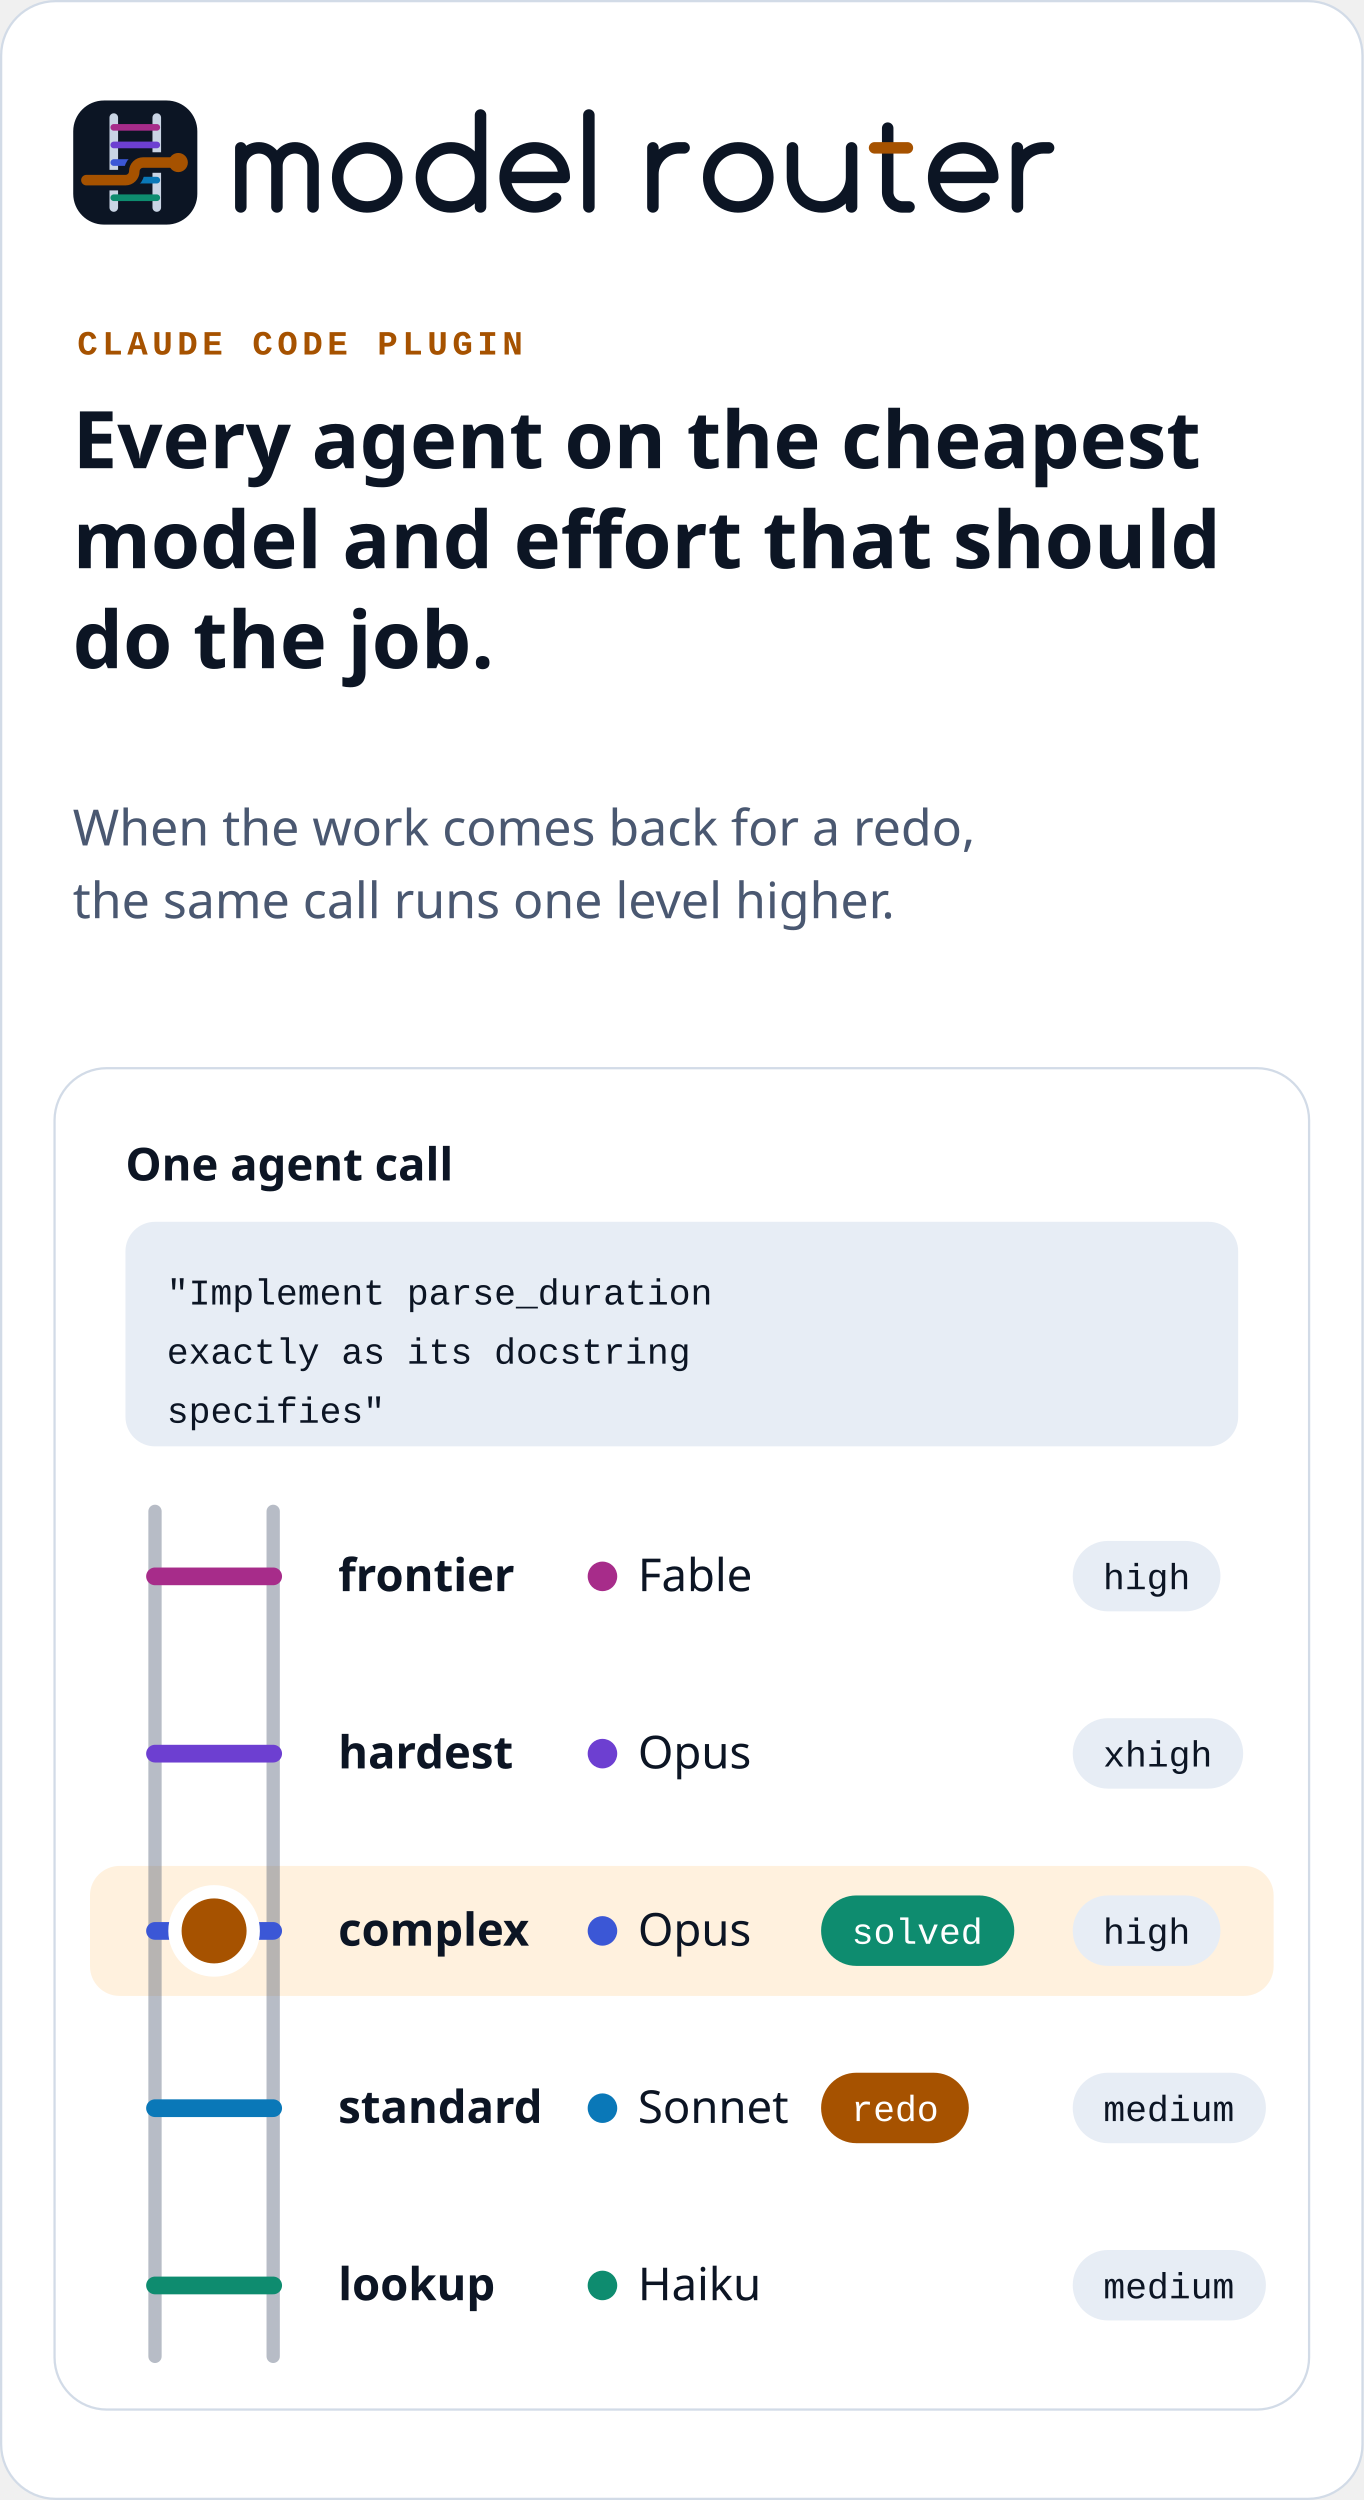
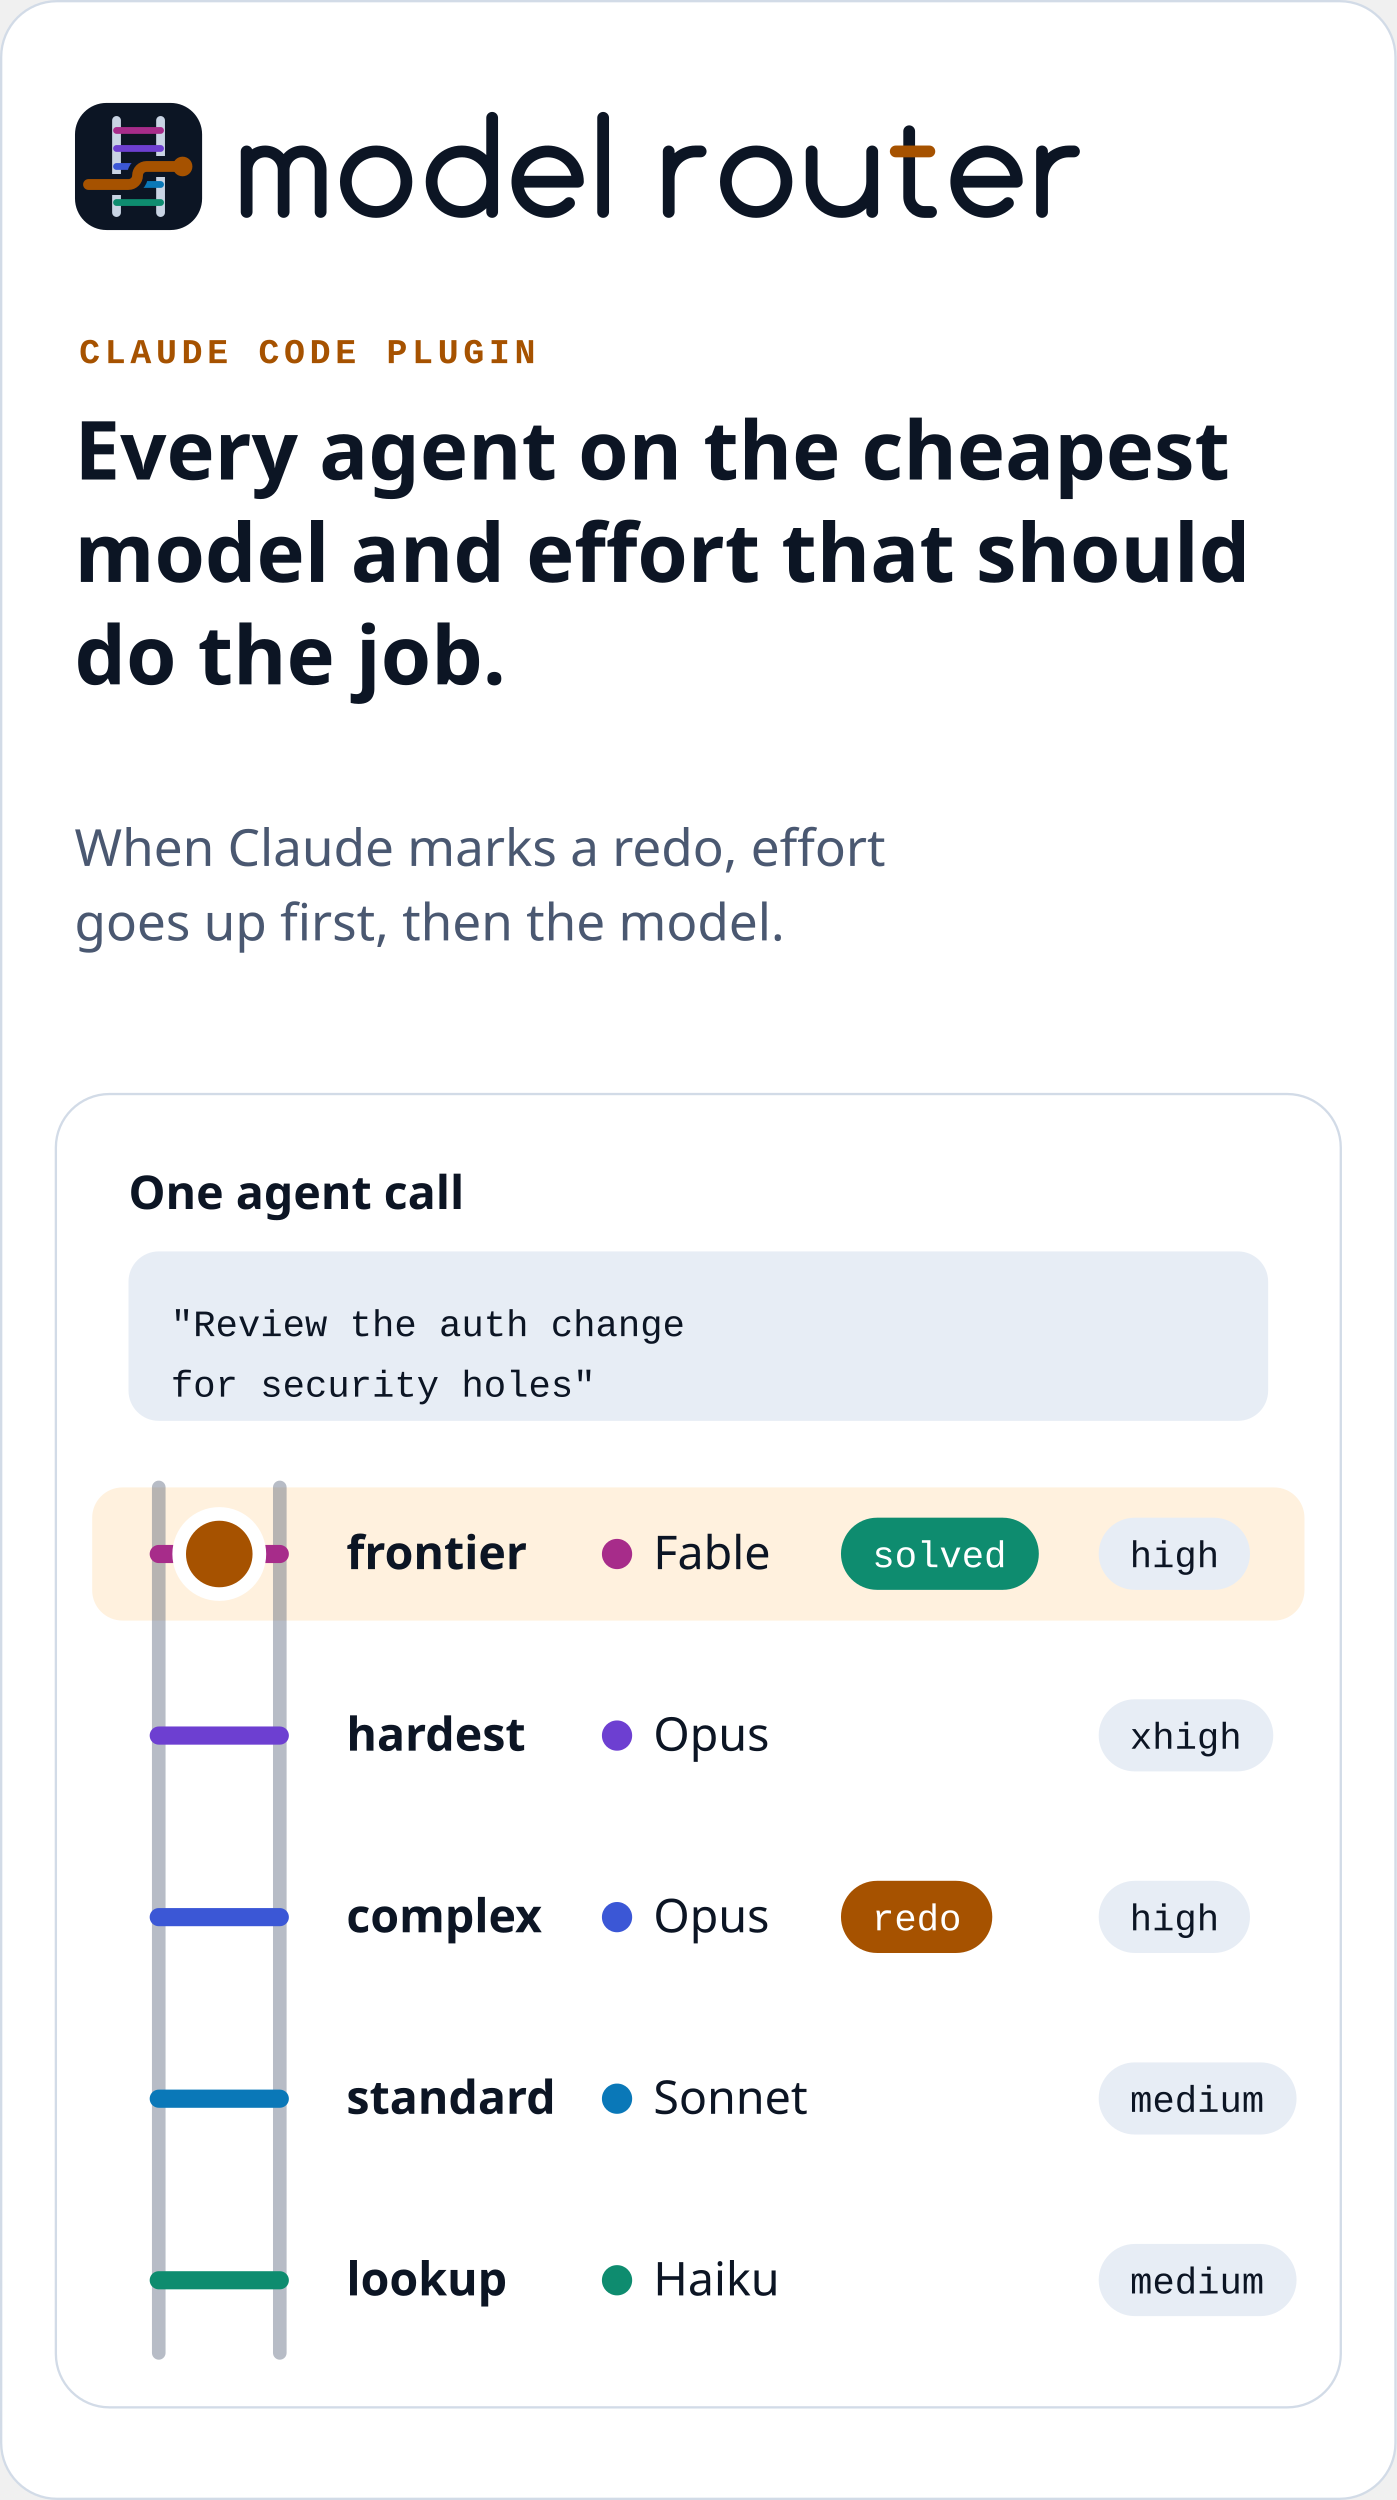
- <svg xmlns="http://www.w3.org/2000/svg" viewBox="0 0 600 1100" width="600" height="1100" role="img" aria-label="Model Router, a Claude Code plugin. An agent call to implement a function runs on Sonnet at medium effort, the standard level. Its result comes back for a redo, so the same call climbs one level to complex, Opus at high effort, and is solved. The ladder runs lookup on Haiku at medium, standard on Sonnet at medium, complex on Opus at high, hardest on Opus at xhigh and frontier on Fable at high.">
-   <style>text{font-family:-apple-system, BlinkMacSystemFont, "Segoe UI", "Noto Sans", Helvetica, Arial, sans-serif}.mono{font-family:ui-monospace, SFMono-Regular, "SF Mono", Menlo, Consolas, "Liberation Mono", monospace}.b{font-weight:600}.rail{stroke:#C9D4E4}.tilehalo{stroke:#0C1524}.bg{fill:#F4F7FB}.card{fill:#FFFFFF;stroke:#D2DBE7}.ink{fill:#0C1524}.mut{fill:#4A5871}.faint{fill:#E7EDF5}.ln{stroke:#D2DBE7}.lnm{stroke:#4A5871}.inks{stroke:#0C1524}.rt{fill:#A65200}.rts{stroke:#A65200}.rtsoft{fill:#FFF1DE}.halo{stroke:#FFFFFF}.haloc{stroke:#F4F7FB}.tile{fill:#0C1524;stroke:#0C1524}.stop0{stop-color:#FFFFFF}.stop1{stop-color:#F4F7FB}.tag{fill:#FFFFFF}.r1{fill:#0E8C6F}.r1s{stroke:#0E8C6F}.r2{fill:#0A78B8}.r2s{stroke:#0A78B8}.r3{fill:#3B57D6}.r3s{stroke:#3B57D6}.r4{fill:#6D3FD1}.r4s{stroke:#6D3FD1}.r5{fill:#A72C8A}.r5s{stroke:#A72C8A}@media (prefers-color-scheme: dark){.bg{fill:#0A101B}.card{fill:#0F1828;stroke:#26344B}.ink{fill:#E7EDF6}.mut{fill:#9BA9BD}.faint{fill:#1A263A}.ln{stroke:#26344B}.lnm{stroke:#9BA9BD}.inks{stroke:#E7EDF6}.rt{fill:#FFB23E}.rts{stroke:#FFB23E}.rtsoft{fill:#33260F}.halo{stroke:#0F1828}.haloc{stroke:#0A101B}.tile{fill:#13203A;stroke:#2C3E60}.stop0{stop-color:#0F1828}.stop1{stop-color:#0A101B}.tag{fill:#0C1524}.r1{fill:#38D3A8}.r1s{stroke:#38D3A8}.r2{fill:#45B4F2}.r2s{stroke:#45B4F2}.r3{fill:#8196FF}.r3s{stroke:#8196FF}.r4{fill:#AA8BFF}.r4s{stroke:#AA8BFF}.r5{fill:#F27BCD}.r5s{stroke:#F27BCD}}.ptoken{animation:pt 10s ease-in-out infinite}@keyframes pt{0%{transform:translate(0px,-262.6px);opacity:0}6%{transform:translate(0px,-262.6px);opacity:1}18%{transform:translate(0px,78px)}44%{transform:translate(0px,78px)}54%{transform:translate(0px,0px)}92%{transform:translate(0px,0px);opacity:1}100%{transform:translate(0px,0px);opacity:0}}.pband{animation:pb 10s ease-in-out infinite}@keyframes pb{0%{transform:translate(0px,78px);opacity:0}14%{transform:translate(0px,78px);opacity:0}20%{transform:translate(0px,78px);opacity:1}44%{transform:translate(0px,78px)}54%{transform:translate(0px,0px)}92%{transform:translate(0px,0px);opacity:1}100%{transform:translate(0px,0px);opacity:0}}.pbrief{animation:pf 10s ease-in-out infinite}@keyframes pf{0%{opacity:0}5%{opacity:1}92%{opacity:1}100%{opacity:0}}.predo{animation:pr 10s ease-in-out infinite}@keyframes pr{0%{opacity:0}30%{opacity:0}34%{opacity:1}92%{opacity:1}100%{opacity:0}}.psolved{animation:ps 10s ease-in-out infinite}@keyframes ps{0%{opacity:0}58%{opacity:0}62%{opacity:1}92%{opacity:1}100%{opacity:0}}@media (prefers-reduced-motion: reduce){*{animation:none!important}}</style>
-   <rect x="0.5" y="0.5" width="599" height="1099" rx="24" class="card" />
+ <svg xmlns="http://www.w3.org/2000/svg" viewBox="0 0 600 1074" width="600" height="1074" role="img" aria-label="Model Router, a Claude Code plugin. An agent call to review an auth change runs on Opus at high effort, the complex level. Its result falls short, so Claude marks a redo and names no model on it. A redo raises effort before it changes model, and this run was already at high, so it moves to the next stronger model, frontier on Fable at high, and is solved. The ladder runs lookup on Haiku at medium, standard on Sonnet at medium, complex on Opus at high, hardest on Opus at xhigh and frontier on Fable at high.">
+   <style>text{font-family:-apple-system, BlinkMacSystemFont, "Segoe UI", "Noto Sans", Helvetica, Arial, sans-serif}.mono{font-family:ui-monospace, SFMono-Regular, "SF Mono", Menlo, Consolas, "Liberation Mono", monospace}.b{font-weight:600}.rail{stroke:#C9D4E4}.tilehalo{stroke:#0C1524}.bg{fill:#F4F7FB}.card{fill:#FFFFFF;stroke:#D2DBE7}.ink{fill:#0C1524}.mut{fill:#4A5871}.faint{fill:#E7EDF5}.ln{stroke:#D2DBE7}.lnm{stroke:#4A5871}.inks{stroke:#0C1524}.rt{fill:#A65200}.rts{stroke:#A65200}.rtsoft{fill:#FFF1DE}.halo{stroke:#FFFFFF}.haloc{stroke:#F4F7FB}.tile{fill:#0C1524;stroke:#0C1524}.stop0{stop-color:#FFFFFF}.stop1{stop-color:#F4F7FB}.tag{fill:#FFFFFF}.r1{fill:#0E8C6F}.r1s{stroke:#0E8C6F}.r2{fill:#0A78B8}.r2s{stroke:#0A78B8}.r3{fill:#3B57D6}.r3s{stroke:#3B57D6}.r4{fill:#6D3FD1}.r4s{stroke:#6D3FD1}.r5{fill:#A72C8A}.r5s{stroke:#A72C8A}@media (prefers-color-scheme: dark){.bg{fill:#0A101B}.card{fill:#0F1828;stroke:#26344B}.ink{fill:#E7EDF6}.mut{fill:#9BA9BD}.faint{fill:#1A263A}.ln{stroke:#26344B}.lnm{stroke:#9BA9BD}.inks{stroke:#E7EDF6}.rt{fill:#FFB23E}.rts{stroke:#FFB23E}.rtsoft{fill:#33260F}.halo{stroke:#0F1828}.haloc{stroke:#0A101B}.tile{fill:#13203A;stroke:#2C3E60}.stop0{stop-color:#0F1828}.stop1{stop-color:#0A101B}.tag{fill:#0C1524}.r1{fill:#38D3A8}.r1s{stroke:#38D3A8}.r2{fill:#45B4F2}.r2s{stroke:#45B4F2}.r3{fill:#8196FF}.r3s{stroke:#8196FF}.r4{fill:#AA8BFF}.r4s{stroke:#AA8BFF}.r5{fill:#F27BCD}.r5s{stroke:#F27BCD}}.ptoken{animation:pt 10s ease-in-out infinite}@keyframes pt{0%{transform:translate(0px,-93.6px);opacity:0}6%{transform:translate(0px,-93.6px);opacity:1}18%{transform:translate(0px,156px)}44%{transform:translate(0px,156px)}54%{transform:translate(0px,0px)}92%{transform:translate(0px,0px);opacity:1}100%{transform:translate(0px,0px);opacity:0}}.pband{animation:pb 10s ease-in-out infinite}@keyframes pb{0%{transform:translate(0px,156px);opacity:0}14%{transform:translate(0px,156px);opacity:0}20%{transform:translate(0px,156px);opacity:1}44%{transform:translate(0px,156px)}54%{transform:translate(0px,0px)}92%{transform:translate(0px,0px);opacity:1}100%{transform:translate(0px,0px);opacity:0}}.pbrief{animation:pf 10s ease-in-out infinite}@keyframes pf{0%{opacity:0}5%{opacity:1}92%{opacity:1}100%{opacity:0}}.predo{animation:pr 10s ease-in-out infinite}@keyframes pr{0%{opacity:0}30%{opacity:0}34%{opacity:1}92%{opacity:1}100%{opacity:0}}.psolved{animation:ps 10s ease-in-out infinite}@keyframes ps{0%{opacity:0}58%{opacity:0}62%{opacity:1}92%{opacity:1}100%{opacity:0}}@media (prefers-reduced-motion: reduce){*{animation:none!important}}</style>
+   <rect x="0.5" y="0.5" width="599" height="1073" rx="24" class="card" />
  <g transform="translate(32 44) scale(0.86)">
    <g transform="translate(0 0) scale(1)">
      <rect x="1" y="1" width="62" height="62" rx="15" class="tile" stroke-width="1.5" />
      <path d="M21 9V55M43 9V55" class="rail" stroke-width="4.4" stroke-linecap="round" fill="none" />
      <path d="M21 14H43" class="r5s" stroke-width="3.4" stroke-linecap="round" />
      <path d="M21 23H43" class="r4s" stroke-width="3.4" stroke-linecap="round" />
      <path d="M21 32H43" class="r3s" stroke-width="3.4" stroke-linecap="round" />
      <path d="M21 41H43" class="r2s" stroke-width="3.4" stroke-linecap="round" />
      <path d="M21 50H43" class="r1s" stroke-width="3.4" stroke-linecap="round" />
      <path d="M7 41H27A4.5 4.5 0 0 0 31.5 36.5A4.5 4.5 0 0 1 36 32H51" class="tilehalo" stroke-width="10.5" fill="none" stroke-linecap="round" />
      <path d="M7 41H27A4.5 4.5 0 0 0 31.5 36.5A4.5 4.5 0 0 1 36 32H51" class="rts" stroke-width="5.4" fill="none" stroke-linecap="round" stroke-linejoin="round" />
      <circle cx="54" cy="32" r="4.9" class="rt" />
    </g>
    <g transform="translate(86 6) scale(0.84)">
      <path d="M0 22V58M0 33A11 11 0 0 1 22 33V58M22 33A11 11 0 0 1 44 33V58M59 40A18 18 0 1 0 95 40A18 18 0 1 0 59 40M110 40A18 18 0 1 0 146 40A18 18 0 1 0 110 40M146 2V58M161 40H197A18 18 0 1 0 191.73 52.73M212 2V58M251 22V58M251 38A16 16 0 0 1 267 22H270M285 40A18 18 0 1 0 321 40A18 18 0 1 0 285 40M336 22V40A18 18 0 0 0 372 40M372 22V58M394 10V49A9 9 0 0 0 403 58H407M422 40H458A18 18 0 1 0 452.73 52.73M473 22V58M473 38A16 16 0 0 1 489 22H492" class="inks" fill="none" stroke-width="7" stroke-linecap="round" stroke-linejoin="round" />
      <path d="M386 22H406" class="rts" fill="none" stroke-width="7" stroke-linecap="round" stroke-linejoin="round" />
    </g>
  </g>
  <text x="34" y="156" class="mono rt b" font-size="15" letter-spacing="2">CLAUDE CODE PLUGIN</text>
  <text x="32" y="206" class="ink b" font-size="35">Every agent on the cheapest</text>
  <text x="32" y="250" class="ink b" font-size="35">model and effort that should</text>
  <text x="32" y="294" class="ink b" font-size="35">do the job.</text>
-   <text x="32" y="372" class="mut" font-size="22">When the work comes back for a redo,</text>
-   <text x="32" y="404" class="mut" font-size="22">the same call runs one level higher.</text>
-   <rect x="24" y="470" width="552" height="590.2" rx="23" class="card" stroke-width="1" />
+   <text x="32" y="372" class="mut" font-size="22">When Claude marks a redo, effort</text>
+   <text x="32" y="404" class="mut" font-size="22">goes up first, then the model.</text>
+   <rect x="24" y="470" width="552" height="564.2" rx="23" class="card" stroke-width="1" />
  <text x="55.2" y="519.4" class="ink b" font-size="20">One agent call</text>
  <g class="pbrief">
-     <rect x="55.2" y="537.6" width="489.6" height="98.8" rx="13" class="faint" stroke-width="0" />
-     <text x="73.4" y="574" class="mono ink" font-size="16">"Implement parse_duration</text>
-     <text x="73.4" y="600" class="mono ink" font-size="16">exactly as its docstring</text>
-     <text x="73.4" y="626" class="mono ink" font-size="16">specifies"</text>
+     <rect x="55.2" y="537.6" width="489.6" height="72.8" rx="13" class="faint" stroke-width="0" />
+     <text x="73.4" y="574" class="mono ink" font-size="16">"Review the auth change</text>
+     <text x="73.4" y="600" class="mono ink" font-size="16">for security holes"</text>
  </g>
-   <rect x="39.6" y="821" width="520.8" height="57.2" rx="13" class="rtsoft pband" />
-   <path d="M68.2 665V1036.8M120.2 665V1036.8" class="lnm" stroke-width="5.85" stroke-linecap="round" opacity="0.4" />
-   <path d="M68.2 1005.6H120.2" class="r1s" stroke-width="7.8" stroke-linecap="round" />
-   <text x="148.8" y="1012.1" class="ink b" font-size="20">lookup</text>
-   <circle cx="265.08" cy="1005.6" r="6.5" class="r1" />
-   <text x="280.68" y="1012.1" class="ink" font-size="20">Haiku</text>
-   <rect x="472" y="990" width="85" height="31" rx="15.5" class="faint" />
-   <text x="514.28" y="1011.26" class="mono ink" font-size="16" text-anchor="middle">medium</text>
-   <path d="M68.2 927.6H120.2" class="r2s" stroke-width="7.8" stroke-linecap="round" />
-   <text x="148.8" y="934.1" class="ink b" font-size="20">standard</text>
-   <circle cx="265.08" cy="927.6" r="6.5" class="r2" />
-   <text x="280.68" y="934.1" class="ink" font-size="20">Sonnet</text>
-   <rect x="472" y="912" width="85" height="31" rx="15.5" class="faint" />
-   <text x="514.28" y="933.26" class="mono ink" font-size="16" text-anchor="middle">medium</text>
-   <path d="M68.2 849.6H120.2" class="r3s" stroke-width="7.8" stroke-linecap="round" />
-   <text x="148.8" y="856.1" class="ink b" font-size="20">complex</text>
-   <circle cx="265.08" cy="849.6" r="6.5" class="r3" />
-   <text x="280.68" y="856.1" class="ink" font-size="20">Opus</text>
-   <rect x="472" y="834" width="65" height="31" rx="15.5" class="faint" />
-   <text x="504.52" y="855.26" class="mono ink" font-size="16" text-anchor="middle">high</text>
-   <path d="M68.2 771.6H120.2" class="r4s" stroke-width="7.8" stroke-linecap="round" />
-   <text x="148.8" y="778.1" class="ink b" font-size="20">hardest</text>
-   <circle cx="265.08" cy="771.6" r="6.5" class="r4" />
-   <text x="280.68" y="778.1" class="ink" font-size="20">Opus</text>
-   <rect x="472" y="756" width="75" height="31" rx="15.5" class="faint" />
-   <text x="509.4" y="777.26" class="mono ink" font-size="16" text-anchor="middle">xhigh</text>
-   <path d="M68.2 693.6H120.2" class="r5s" stroke-width="7.8" stroke-linecap="round" />
-   <text x="148.8" y="700.1" class="ink b" font-size="20">frontier</text>
-   <circle cx="265.08" cy="693.6" r="6.5" class="r5" />
-   <text x="280.68" y="700.1" class="ink" font-size="20">Fable</text>
-   <rect x="472" y="678" width="65" height="31" rx="15.5" class="faint" />
-   <text x="504.52" y="699.26" class="mono ink" font-size="16" text-anchor="middle">high</text>
+   <rect x="39.6" y="639" width="520.8" height="57.2" rx="13" class="rtsoft pband" />
+   <path d="M68.2 639V1010.8M120.2 639V1010.8" class="lnm" stroke-width="5.85" stroke-linecap="round" opacity="0.4" />
+   <path d="M68.2 979.6H120.2" class="r1s" stroke-width="7.8" stroke-linecap="round" />
+   <text x="148.8" y="986.1" class="ink b" font-size="20">lookup</text>
+   <circle cx="265.08" cy="979.6" r="6.5" class="r1" />
+   <text x="280.68" y="986.1" class="ink" font-size="20">Haiku</text>
+   <rect x="472" y="964" width="85" height="31" rx="15.5" class="faint" />
+   <text x="514.28" y="985.26" class="mono ink" font-size="16" text-anchor="middle">medium</text>
+   <path d="M68.2 901.6H120.2" class="r2s" stroke-width="7.8" stroke-linecap="round" />
+   <text x="148.8" y="908.1" class="ink b" font-size="20">standard</text>
+   <circle cx="265.08" cy="901.6" r="6.5" class="r2" />
+   <text x="280.68" y="908.1" class="ink" font-size="20">Sonnet</text>
+   <rect x="472" y="886" width="85" height="31" rx="15.5" class="faint" />
+   <text x="514.28" y="907.26" class="mono ink" font-size="16" text-anchor="middle">medium</text>
+   <path d="M68.2 823.6H120.2" class="r3s" stroke-width="7.8" stroke-linecap="round" />
+   <text x="148.8" y="830.1" class="ink b" font-size="20">complex</text>
+   <circle cx="265.08" cy="823.6" r="6.5" class="r3" />
+   <text x="280.68" y="830.1" class="ink" font-size="20">Opus</text>
+   <rect x="472" y="808" width="65" height="31" rx="15.5" class="faint" />
+   <text x="504.52" y="829.26" class="mono ink" font-size="16" text-anchor="middle">high</text>
+   <path d="M68.2 745.6H120.2" class="r4s" stroke-width="7.8" stroke-linecap="round" />
+   <text x="148.8" y="752.1" class="ink b" font-size="20">hardest</text>
+   <circle cx="265.08" cy="745.6" r="6.5" class="r4" />
+   <text x="280.68" y="752.1" class="ink" font-size="20">Opus</text>
+   <rect x="472" y="730" width="75" height="31" rx="15.5" class="faint" />
+   <text x="509.4" y="751.26" class="mono ink" font-size="16" text-anchor="middle">xhigh</text>
+   <path d="M68.2 667.6H120.2" class="r5s" stroke-width="7.8" stroke-linecap="round" />
+   <text x="148.8" y="674.1" class="ink b" font-size="20">frontier</text>
+   <circle cx="265.08" cy="667.6" r="6.5" class="r5" />
+   <text x="280.68" y="674.1" class="ink" font-size="20">Fable</text>
+   <rect x="472" y="652" width="65" height="31" rx="15.5" class="faint" />
+   <text x="504.52" y="673.26" class="mono ink" font-size="16" text-anchor="middle">high</text>
  <g class="predo">
-     <rect x="361.28" y="912" width="65" height="31" rx="15.5" class="rt" />
-     <text x="393.8" y="933.26" class="mono tag" font-size="16" text-anchor="middle">redo</text>
+     <rect x="361.28" y="808" width="65" height="31" rx="15.5" class="rt" />
+     <text x="393.8" y="829.26" class="mono tag" font-size="16" text-anchor="middle">redo</text>
  </g>
  <g class="psolved">
-     <rect x="361.28" y="834" width="85" height="31" rx="15.5" class="r1" />
-     <text x="403.56" y="855.26" class="mono tag" font-size="16" text-anchor="middle">solved</text>
+     <rect x="361.28" y="652" width="85" height="31" rx="15.5" class="r1" />
+     <text x="403.56" y="673.26" class="mono tag" font-size="16" text-anchor="middle">solved</text>
  </g>
  <g class="ptoken">
-     <circle cx="94.2" cy="849.6" r="16.9" class="halo" fill="none" stroke-width="6.5" />
-     <circle cx="94.2" cy="849.6" r="14.3" class="rt" />
+     <circle cx="94.2" cy="667.6" r="16.9" class="halo" fill="none" stroke-width="6.5" />
+     <circle cx="94.2" cy="667.6" r="14.3" class="rt" />
  </g>
</svg>
